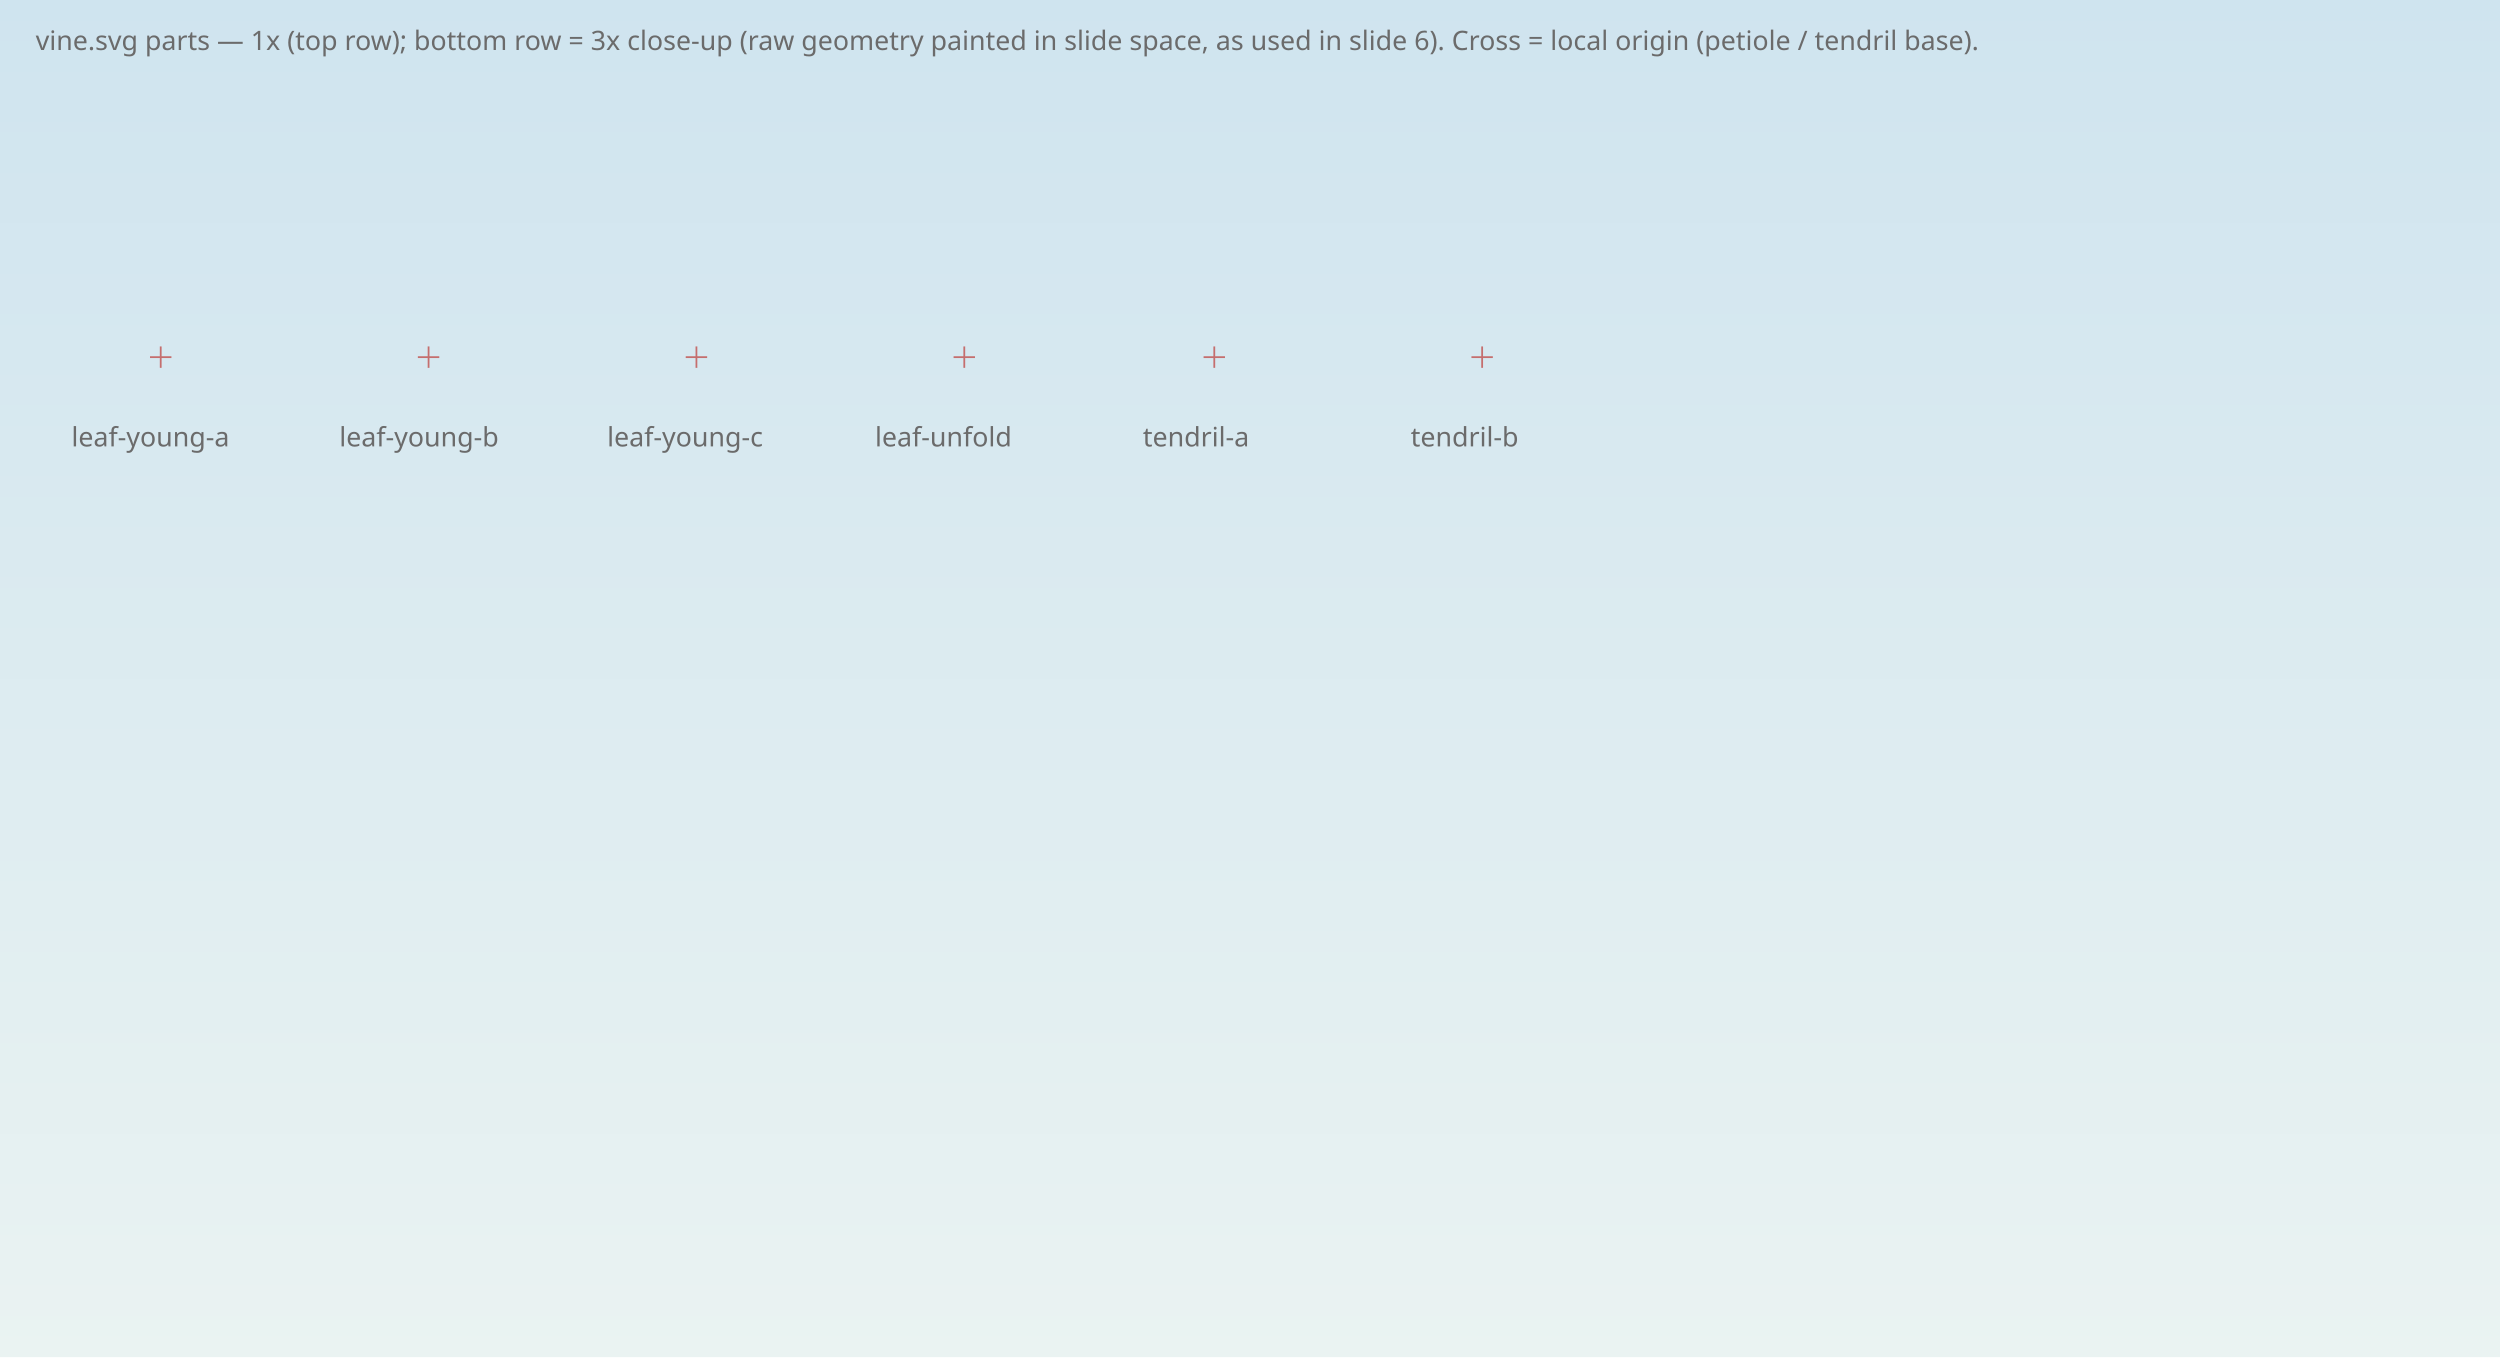
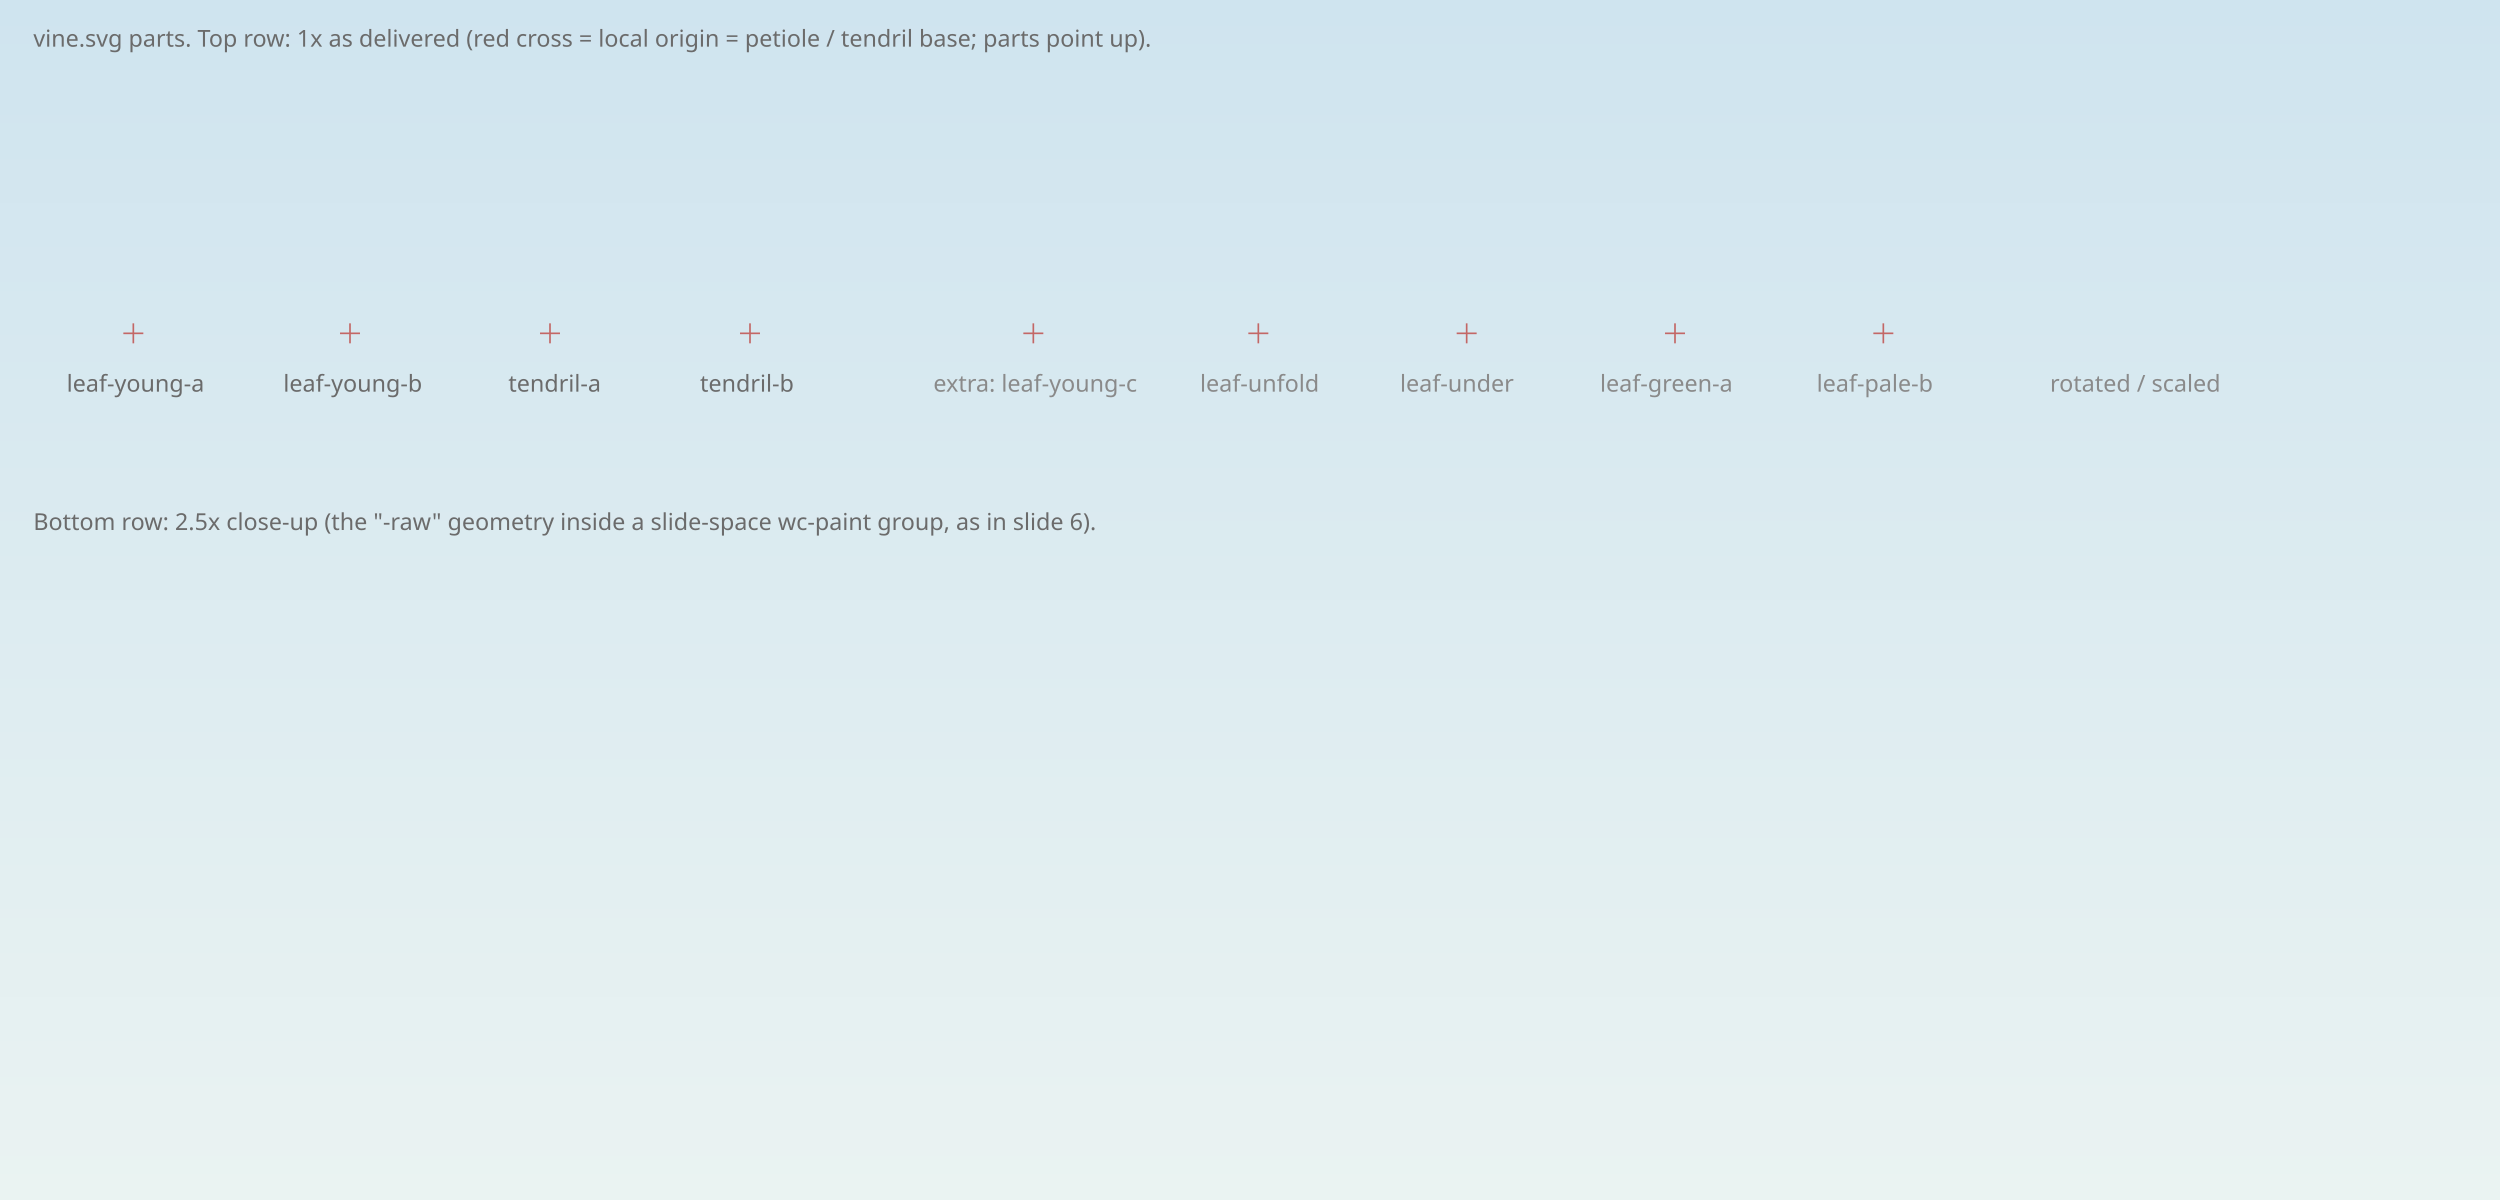
- <svg xmlns="http://www.w3.org/2000/svg" width="1400" height="760" viewBox="0 0 1400 760">
+ <svg xmlns="http://www.w3.org/2000/svg" width="1500" height="720" viewBox="0 0 1500 720">
  <defs>
    <linearGradient id="vine-pv-bg" x1="0" y1="0" x2="0" y2="1">
      <stop offset="0" stop-color="#CFE4EF" />
      <stop offset="1" stop-color="#EAF3F2" />
    </linearGradient>
  </defs>
-   <rect x="0" y="0" width="1400" height="760" fill="url(#vine-pv-bg)" />
-   <g font-family="sans-serif" font-size="15" fill="#6b6b6b">
-     <text x="20" y="28">vine.svg parts — 1x (top row); bottom row = 3x close-up (raw geometry painted in slide space, as used in slide 6). Cross = local origin (petiole / tendril base).</text>
-     <text x="40" y="250">leaf-young-a</text>
-     <text x="190" y="250">leaf-young-b</text>
-     <text x="340" y="250">leaf-young-c</text>
-     <text x="490" y="250">leaf-unfold</text>
-     <text x="640" y="250">tendril-a</text>
-     <text x="790" y="250">tendril-b</text>
+   <rect x="0" y="0" width="1500" height="720" fill="url(#vine-pv-bg)" />
+   <g font-family="sans-serif" font-size="14" fill="#6b6b6b">
+     <text x="20" y="28">vine.svg parts. Top row: 1x as delivered (red cross = local origin = petiole / tendril base; parts point up).</text>
+     <text x="20" y="318">Bottom row: 2.5x close-up (the "-raw" geometry inside a slide-space wc-paint group, as in slide 6).</text>
+     <text x="40" y="235">leaf-young-a</text>
+     <text x="170" y="235">leaf-young-b</text>
+     <text x="305" y="235">tendril-a</text>
+     <text x="420" y="235">tendril-b</text>
+     <text x="560" y="235" fill="#8a8a8a">extra: leaf-young-c</text>
+     <text x="720" y="235" fill="#8a8a8a">leaf-unfold</text>
+     <text x="840" y="235" fill="#8a8a8a">leaf-under</text>
+     <text x="960" y="235" fill="#8a8a8a">leaf-green-a</text>
+     <text x="1090" y="235" fill="#8a8a8a">leaf-pale-b</text>
+     <text x="1230" y="235" fill="#8a8a8a">rotated / scaled</text>
  </g>
  <g>
-     <use href="#vine-leaf-young-a" transform="translate(90 200)" />
-     <use href="#vine-leaf-young-b" transform="translate(240 200)" />
-     <use href="#vine-leaf-young-c" transform="translate(390 200)" />
-     <use href="#vine-leaf-unfold" transform="translate(540 200)" />
-     <use href="#vine-tendril-a" transform="translate(680 200)" />
-     <use href="#vine-tendril-b" transform="translate(830 200)" />
-     <use href="#vine-leaf-young-a" transform="translate(1000 200) rotate(-30)" />
-     <use href="#vine-leaf-young-b" transform="translate(1100 200) rotate(25) scale(0.8)" />
-     <use href="#vine-leaf-young-c" transform="translate(1200 200) rotate(-60) scale(0.9)" />
-     <use href="#vine-leaf-unfold" transform="translate(1300 200) rotate(40) scale(0.6)" />
+     <use href="#vine-leaf-young-a" transform="translate(80 200)" />
+     <use href="#vine-leaf-young-b" transform="translate(210 200)" />
+     <use href="#vine-tendril-a" transform="translate(330 200)" />
+     <use href="#vine-tendril-b" transform="translate(450 200)" />
+     <use href="#vine-leaf-young-c" transform="translate(620 200)" />
+     <use href="#vine-leaf-unfold" transform="translate(755 200)" />
+     <use href="#vine-leaf-under" transform="translate(880 200)" />
+     <use href="#vine-leaf-green-a" transform="translate(1005 200)" />
+     <use href="#vine-leaf-pale-b" transform="translate(1130 200)" />
+     <use href="#vine-leaf-young-a" transform="translate(1270 190) rotate(-35) scale(0.85)" />
+     <use href="#vine-leaf-young-b" transform="translate(1290 200) rotate(40) scale(0.75)" />
+     <use href="#vine-tendril-a" transform="translate(1420 200) rotate(25) scale(-0.8 0.8)" />
+   </g>
+   <g stroke="#c0504d" stroke-width="1" opacity="0.85">
+     <path d="M74 200h12M80 194v12M204 200h12M210 194v12M324 200h12M330 194v12M444 200h12M450 194v12M614 200h12M620 194v12M749 200h12M755 194v12M874 200h12M880 194v12M999 200h12M1005 194v12M1124 200h12M1130 194v12" />
  </g>
  <g>
    <g filter="url(#wc-paint)">
-       <use href="#vine-leaf-young-a-raw" transform="translate(160 640) scale(3)" />
+       <use href="#vine-leaf-young-a-raw" transform="translate(150 690) scale(2.5)" />
    </g>
    <g filter="url(#wc-paint)">
-       <use href="#vine-leaf-young-b-raw" transform="translate(440 640) scale(3)" />
+       <use href="#vine-leaf-young-b-raw" transform="translate(400 690) scale(2.5)" />
    </g>
    <g filter="url(#wc-paint)">
-       <use href="#vine-leaf-young-c-raw" transform="translate(700 640) scale(3)" />
+       <use href="#vine-leaf-under-raw" transform="translate(650 690) scale(2.5)" />
    </g>
    <g filter="url(#wc-paint)">
-       <use href="#vine-leaf-unfold-raw" transform="translate(940 640) scale(3)" />
+       <use href="#vine-leaf-pale-b-raw" transform="translate(900 690) scale(2.5)" />
    </g>
-     <use href="#vine-tendril-a" transform="translate(1110 640) scale(3)" />
-     <use href="#vine-tendril-b" transform="translate(1270 640) scale(3)" />
-   </g>
-   <g stroke="#c0504d" stroke-width="1" opacity="0.8">
-     <path d="M84 200h12M90 194v12M234 200h12M240 194v12M384 200h12M390 194v12M534 200h12M540 194v12M674 200h12M680 194v12M824 200h12M830 194v12" />
+     <use href="#vine-tendril-a" transform="translate(1110 695) scale(2.5)" />
+     <use href="#vine-tendril-b" transform="translate(1300 695) scale(2.5)" />
  </g>
</svg>
